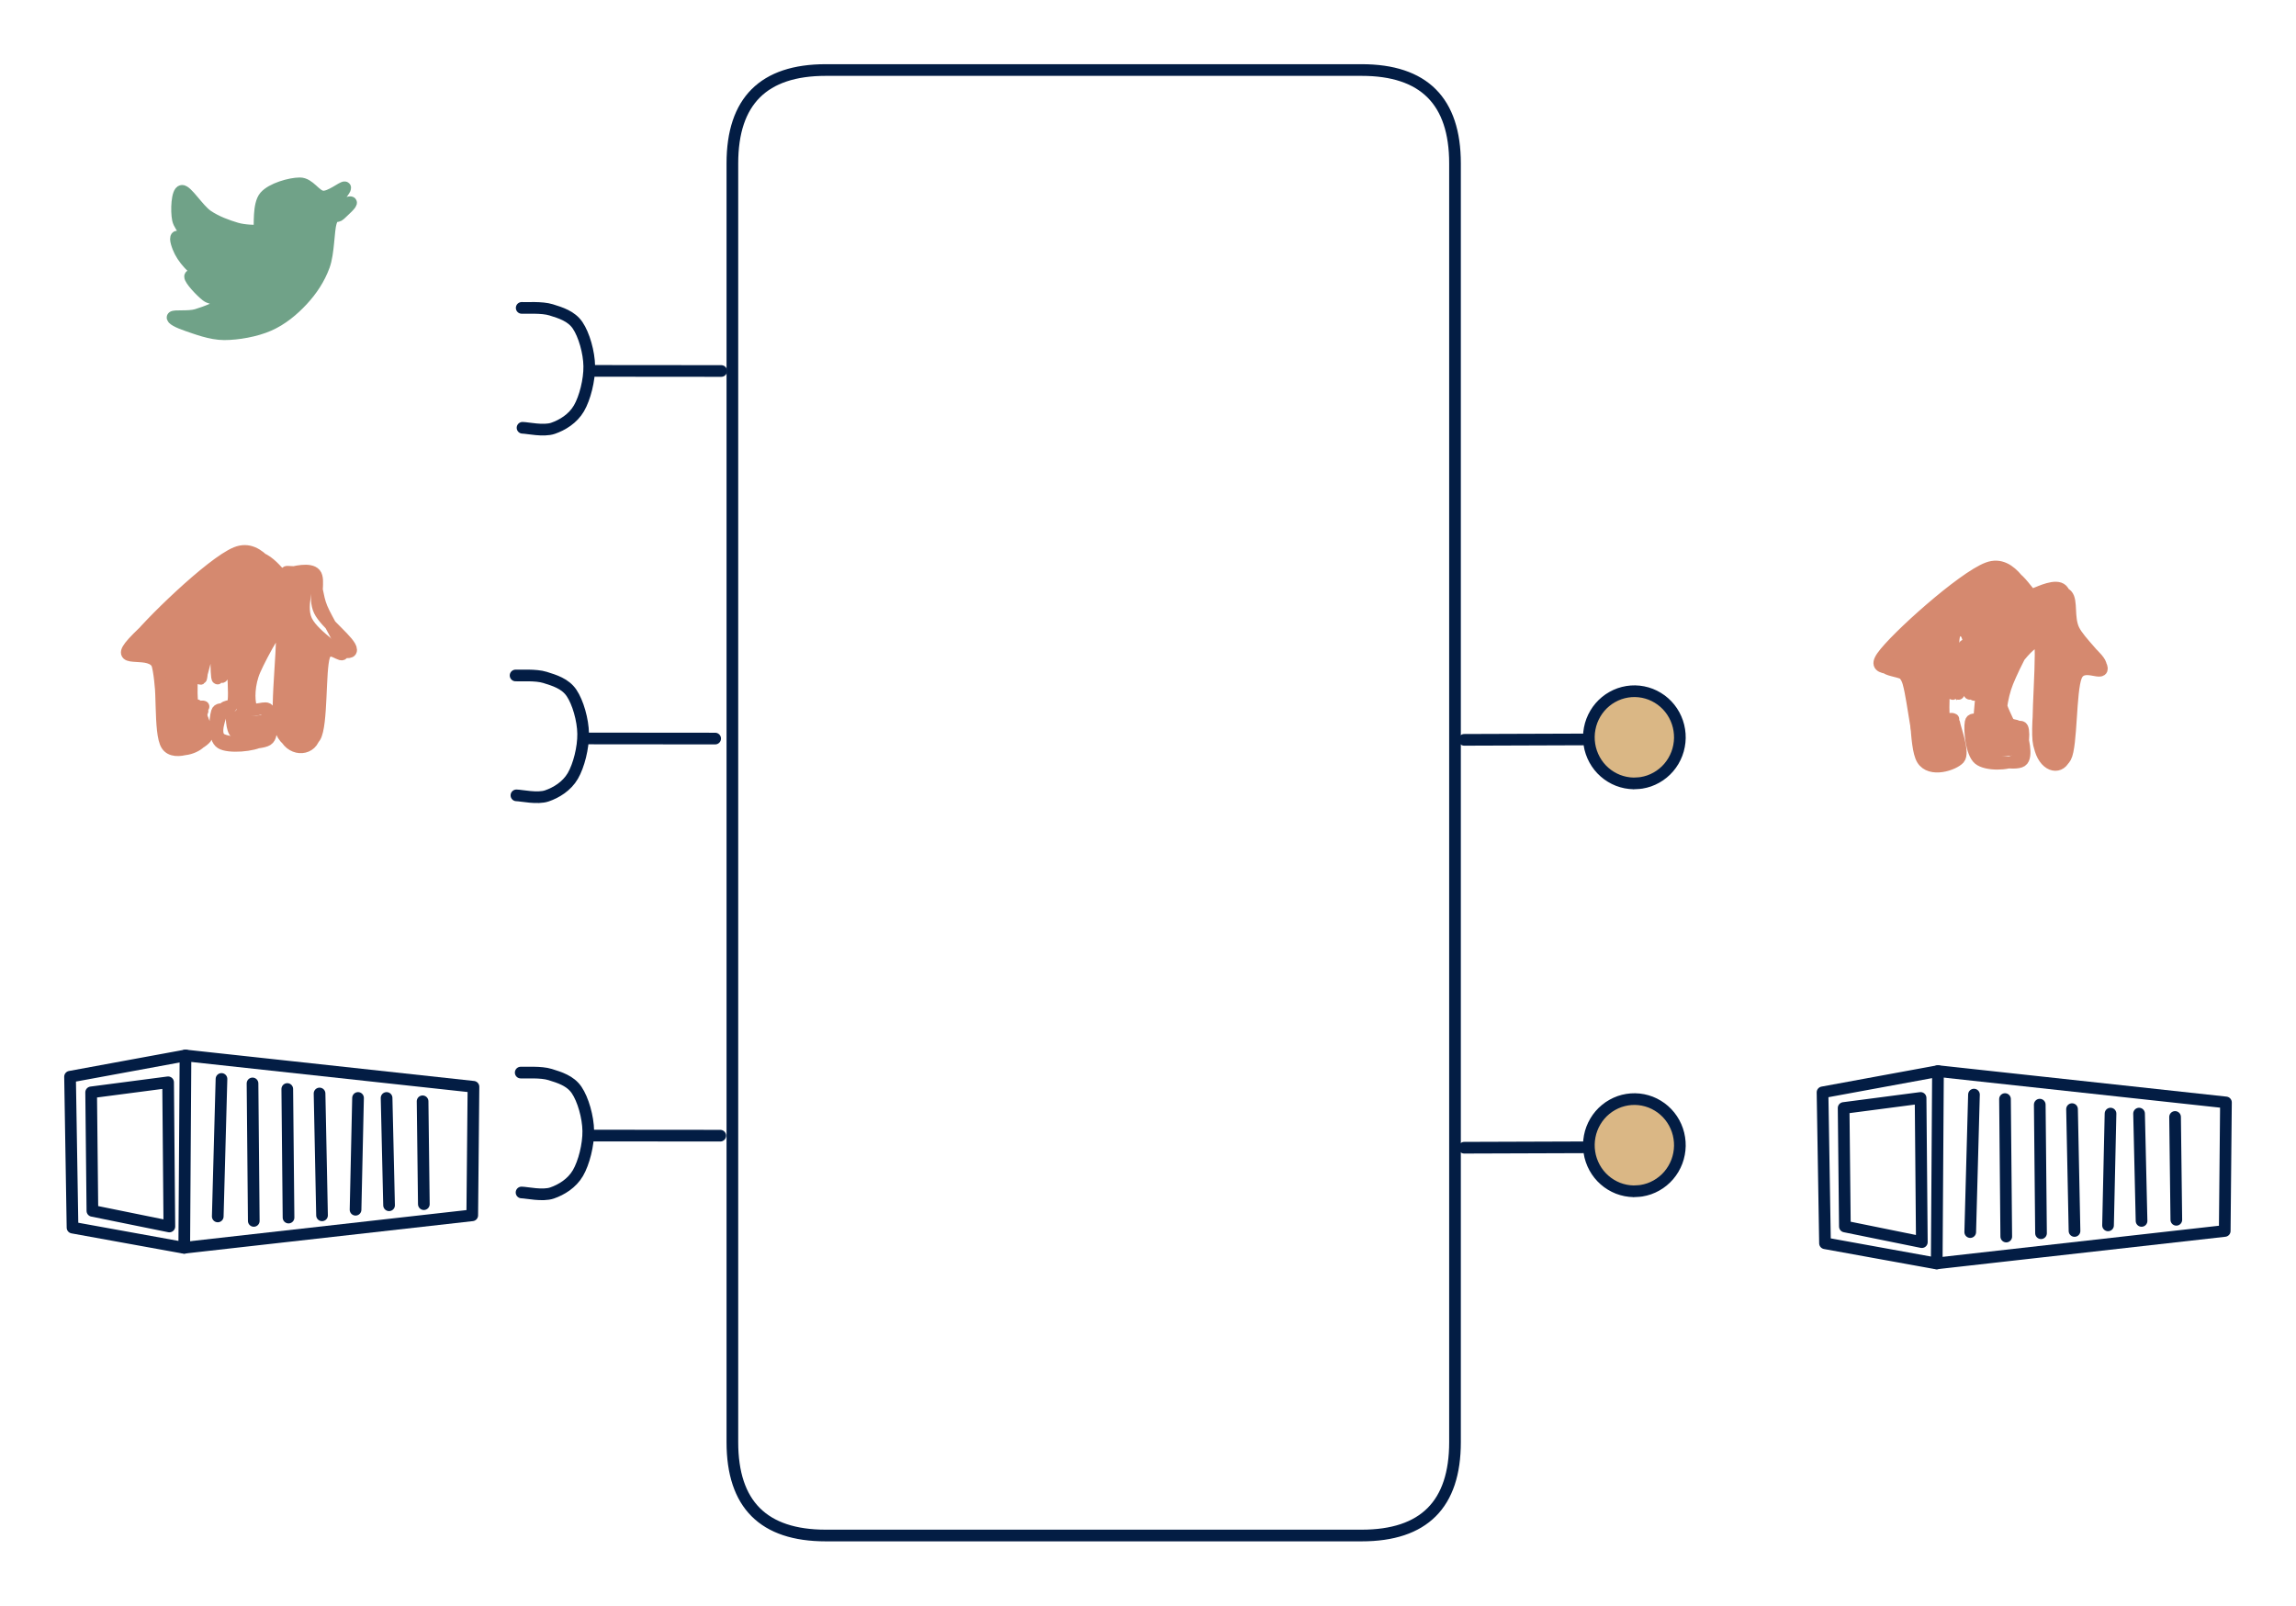
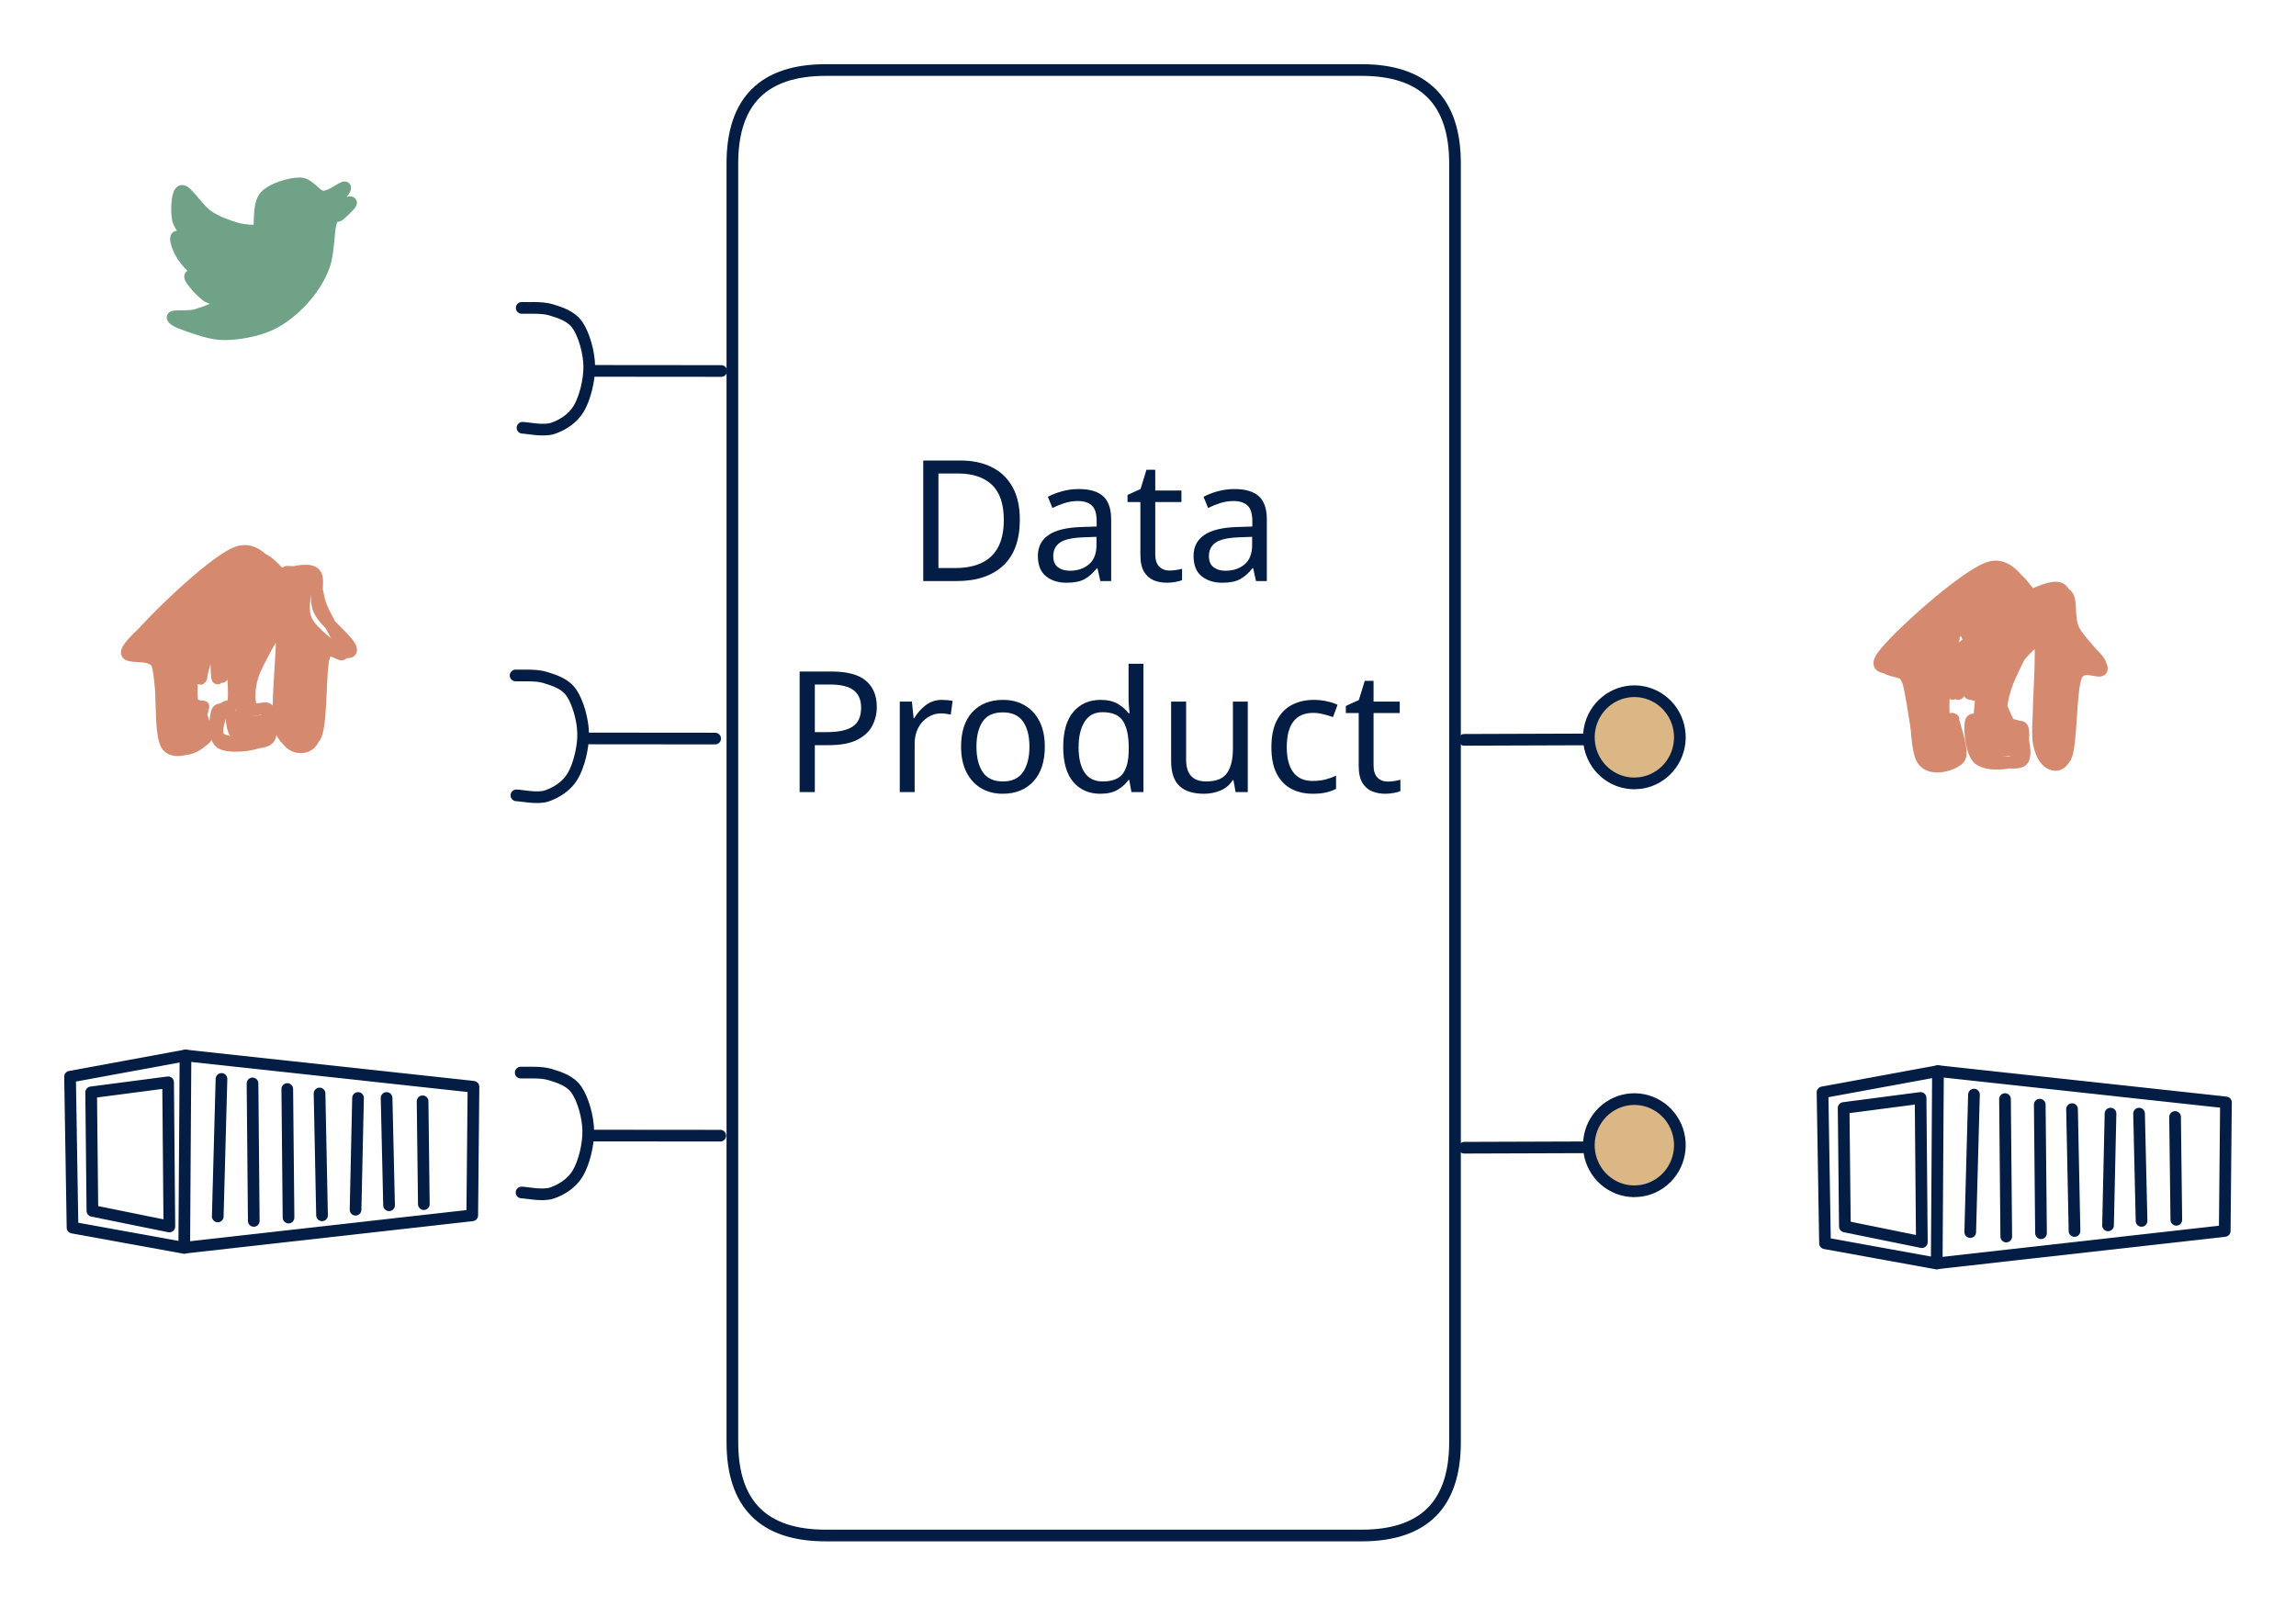
<svg xmlns="http://www.w3.org/2000/svg" version="1.1" viewBox="975.944 -14 786.733 550.24" width="786.733" height="550.24">
  <g stroke-linecap="round">
    <g transform="translate(1064.764 65.15759) rotate(0 0.8961443 9.527954)" fill-rule="evenodd">
      <path d="M0 0 C0.32 -1.97, -0.4 -9.07, 1.93 -11.8 C4.25 -14.52, 10.62 -16.33, 13.92 -16.33 C17.23 -16.33, 19.21 -12.02, 21.77 -11.8 C24.34 -11.57, 28.51 -15.15, 29.33 -14.97 C30.14 -14.8, 27.6 -11.95, 26.66 -10.74 C25.72 -9.53, 22.91 -7.86, 23.7 -7.71 C24.49 -7.56, 30.74 -10.18, 31.4 -9.83 C32.07 -9.48, 28.84 -6.73, 27.7 -5.6 C26.56 -4.46, 25.5 -5.95, 24.59 -3.02 C23.68 -0.1, 23.85 7.49, 22.22 11.95 C20.59 16.41, 17.97 20.34, 14.81 23.74 C11.65 27.15, 7.73 30.42, 3.26 32.36 C-1.21 34.31, -7.33 35.39, -12 35.39 C-16.66 35.39, -21.8 33.35, -24.74 32.36 C-27.67 31.38, -30.17 30.1, -29.63 29.49 C-29.08 28.89, -24.39 29.57, -21.48 28.74 C-18.57 27.9, -12.71 25.58, -12.15 24.5 C-11.58 23.42, -16.15 23.72, -18.07 22.23 C-20 20.74, -23.75 16.76, -23.7 15.58 C-23.65 14.39, -17.9 15.65, -17.78 15.12 C-17.65 14.59, -21.4 13.74, -22.96 12.4 C-24.51 11.07, -26.22 8.85, -27.11 7.11 C-28 5.37, -29.01 2.5, -28.29 1.97 C-27.58 1.44, -22.89 4.92, -22.81 3.93 C-22.74 2.95, -27.23 -0.98, -27.85 -3.93 C-28.46 -6.88, -28.19 -13.54, -26.51 -13.76 C-24.84 -13.99, -20.89 -7.44, -17.78 -5.29 C-14.66 -3.15, -10.81 -1.79, -7.85 -0.91 C-4.89 -0.03, -1.31 -0.15, 0 0" stroke="none" stroke-width="0" fill="#70a288" fill-rule="evenodd" />
      <path d="M0 0 C0.32 -1.97, -0.4 -9.07, 1.93 -11.8 C4.25 -14.52, 10.62 -16.33, 13.92 -16.33 C17.23 -16.33, 19.21 -12.02, 21.77 -11.8 C24.34 -11.57, 28.51 -15.15, 29.33 -14.97 C30.14 -14.8, 27.6 -11.95, 26.66 -10.74 C25.72 -9.53, 22.91 -7.86, 23.7 -7.71 C24.49 -7.56, 30.74 -10.18, 31.4 -9.83 C32.07 -9.48, 28.84 -6.73, 27.7 -5.6 C26.56 -4.46, 25.5 -5.95, 24.59 -3.02 C23.68 -0.1, 23.85 7.49, 22.22 11.95 C20.59 16.41, 17.97 20.34, 14.81 23.74 C11.65 27.15, 7.73 30.42, 3.26 32.36 C-1.21 34.31, -7.33 35.39, -12 35.39 C-16.66 35.39, -21.8 33.35, -24.74 32.36 C-27.67 31.38, -30.17 30.1, -29.63 29.49 C-29.08 28.89, -24.39 29.57, -21.48 28.74 C-18.57 27.9, -12.71 25.58, -12.15 24.5 C-11.58 23.42, -16.15 23.72, -18.07 22.23 C-20 20.74, -23.75 16.76, -23.7 15.58 C-23.65 14.39, -17.9 15.65, -17.78 15.12 C-17.65 14.59, -21.4 13.74, -22.96 12.4 C-24.51 11.07, -26.22 8.85, -27.11 7.11 C-28 5.37, -29.01 2.5, -28.29 1.97 C-27.58 1.44, -22.89 4.92, -22.81 3.93 C-22.74 2.95, -27.23 -0.98, -27.85 -3.93 C-28.46 -6.88, -28.19 -13.54, -26.51 -13.76 C-24.84 -13.99, -20.89 -7.44, -17.78 -5.29 C-14.66 -3.15, -10.81 -1.79, -7.85 -0.91 C-4.89 -0.03, -1.31 -0.15, 0 0 M0 0 C0.32 -1.97, -0.4 -9.07, 1.93 -11.8 C4.25 -14.52, 10.62 -16.33, 13.92 -16.33 C17.23 -16.33, 19.21 -12.02, 21.77 -11.8 C24.34 -11.57, 28.51 -15.15, 29.33 -14.97 C30.14 -14.8, 27.6 -11.95, 26.66 -10.74 C25.72 -9.53, 22.91 -7.86, 23.7 -7.71 C24.49 -7.56, 30.74 -10.18, 31.4 -9.83 C32.07 -9.48, 28.84 -6.73, 27.7 -5.6 C26.56 -4.46, 25.5 -5.95, 24.59 -3.02 C23.68 -0.1, 23.85 7.49, 22.22 11.95 C20.59 16.41, 17.97 20.34, 14.81 23.74 C11.65 27.15, 7.73 30.42, 3.26 32.36 C-1.21 34.31, -7.33 35.39, -12 35.39 C-16.66 35.39, -21.8 33.35, -24.74 32.36 C-27.67 31.38, -30.17 30.1, -29.63 29.49 C-29.08 28.89, -24.39 29.57, -21.48 28.74 C-18.57 27.9, -12.71 25.58, -12.15 24.5 C-11.58 23.42, -16.15 23.72, -18.07 22.23 C-20 20.74, -23.75 16.76, -23.7 15.58 C-23.65 14.39, -17.9 15.65, -17.78 15.12 C-17.65 14.59, -21.4 13.74, -22.96 12.4 C-24.51 11.07, -26.22 8.85, -27.11 7.11 C-28 5.37, -29.01 2.5, -28.29 1.97 C-27.58 1.44, -22.89 4.92, -22.81 3.93 C-22.74 2.95, -27.23 -0.98, -27.85 -3.93 C-28.46 -6.88, -28.19 -13.54, -26.51 -13.76 C-24.84 -13.99, -20.89 -7.44, -17.78 -5.29 C-14.66 -3.15, -10.81 -1.79, -7.85 -0.91 C-4.89 -0.03, -1.31 -0.15, 0 0" stroke="#70a288" stroke-width="4" fill="none" />
    </g>
  </g>
  <g stroke-linecap="round">
    <g transform="translate(1044.889 228.627) rotate(0 12.93604 -19.66729)" fill-rule="evenodd">
      <path d="M1.88 1.1 C1.83 2.62, 4.62 9.09, 2.04 10.8 C-0.53 12.51, -10.52 16.04, -13.58 11.36 C-16.64 6.67, -14.41 -11.81, -16.29 -17.29 C-18.18 -22.77, -29.35 -16.04, -24.92 -21.51 C-20.48 -26.98, 1.75 -46.19, 10.33 -50.08 C18.91 -53.98, 23.47 -45.82, 26.55 -44.89 C29.64 -43.97, 26.92 -44.48, 28.83 -44.53 C30.73 -44.59, 36.45 -47.54, 37.97 -45.25 C39.48 -42.95, 35.72 -35.3, 37.91 -30.76 C40.1 -26.23, 50.18 -20.07, 51.11 -18.05 C52.04 -16.03, 45.7 -23.11, 43.5 -18.64 C41.31 -14.16, 40.27 4.34, 37.96 8.79 C35.66 13.23, 31.33 14.03, 29.69 8.02 C28.04 2, 29.73 -23.74, 28.07 -27.31 C26.41 -30.87, 21.75 -18.2, 19.74 -13.39 C17.73 -8.58, 15.26 -1.1, 16.03 1.55 C16.81 4.2, 23.7 1.06, 24.38 2.51 C25.07 3.97, 22.52 9.09, 20.16 10.29 C17.79 11.5, 12.11 11.46, 10.18 9.76 C8.25 8.05, 8.21 1.79, 8.56 0.05 C8.91 -1.68, 12.2 3.65, 12.28 -0.67 C12.36 -4.99, 9.73 -24.28, 9.05 -25.87 C8.36 -27.45, 9.05 -9.68, 8.15 -10.19 C7.25 -10.7, 4.79 -29.06, 3.65 -28.94 C2.52 -28.82, 2.31 -9.77, 1.35 -9.47 C0.39 -9.17, -1.21 -28.44, -2.1 -27.13 C-2.99 -25.81, -4.24 -6.34, -3.97 -1.58 C-3.7 3.19, -1.54 0.85, -0.5 1.44" stroke="none" stroke-width="0" fill="#d5896f" fill-rule="evenodd" />
      <path d="M-0.02 0.07 C-0.28 2.19, 1.42 10.03, -0.46 11.95 C-2.33 13.86, -8.8 16.14, -11.26 11.56 C-13.73 6.98, -13.26 -9.95, -15.25 -15.53 C-17.24 -21.12, -27.72 -15.69, -23.19 -21.97 C-18.66 -28.25, 3.36 -49.72, 11.94 -53.21 C20.53 -56.7, 25.32 -44.1, 28.31 -42.91 C31.3 -41.73, 28.08 -45.58, 29.88 -46.09 C31.67 -46.6, 37.29 -48.1, 39.06 -45.98 C40.83 -43.86, 38.42 -37.72, 40.47 -33.37 C42.52 -29.02, 51.39 -22.59, 51.39 -19.9 C51.39 -17.21, 42.63 -22.37, 40.46 -17.23 C38.29 -12.09, 40.44 6.79, 38.36 10.93 C36.28 15.07, 29.39 14.36, 28 7.63 C26.6 0.9, 31.58 -25.98, 29.99 -29.43 C28.4 -32.88, 20.59 -17.91, 18.44 -13.08 C16.28 -8.24, 16.29 -2.73, 17.07 -0.43 C17.85 1.88, 22.5 -1.17, 23.12 0.76 C23.74 2.69, 23.52 9.27, 20.79 11.15 C18.06 13.04, 9.33 13.7, 6.76 12.07 C4.19 10.45, 4.65 3.83, 5.37 1.39 C6.09 -1.05, 10.5 2.43, 11.07 -2.57 C11.64 -7.56, 9.69 -27.32, 8.78 -28.57 C7.88 -29.82, 6.39 -10.44, 5.64 -10.08 C4.89 -9.72, 5.35 -26.4, 4.31 -26.39 C3.26 -26.39, 0.44 -9.88, -0.64 -10.05 C-1.71 -10.22, -1.74 -28.67, -2.15 -27.43 C-2.57 -26.19, -3.57 -7.35, -3.14 -2.6 C-2.71 2.15, -0.11 0.66, 0.45 1.06 M-1.48 -0.94 C-1.49 0.91, 3.37 7.95, 1.65 10.23 C-0.07 12.52, -9.04 16.93, -11.8 12.77 C-14.57 8.62, -12.82 -9.03, -14.93 -14.68 C-17.03 -20.34, -29.14 -15.08, -24.44 -21.15 C-19.74 -27.22, 4.34 -47.27, 13.27 -51.11 C22.2 -54.96, 26.43 -44.98, 29.13 -44.24 C31.83 -43.5, 27.98 -46.69, 29.46 -46.69 C30.94 -46.7, 36.04 -46.35, 38.01 -44.28 C39.99 -42.21, 39.57 -38.49, 41.33 -34.28 C43.08 -30.08, 48.43 -21.8, 48.57 -19.04 C48.71 -16.28, 43.75 -22.56, 42.15 -17.72 C40.56 -12.88, 41.51 5.86, 39 9.98 C36.48 14.11, 29.03 13.75, 27.06 7.04 C25.09 0.33, 29.01 -26.62, 27.18 -30.29 C25.35 -33.96, 17.97 -19.97, 16.1 -14.96 C14.24 -9.96, 14.99 -2.92, 15.99 -0.27 C16.98 2.37, 20.97 -0.96, 22.08 0.91 C23.19 2.78, 25.23 9.36, 22.67 10.98 C20.11 12.59, 9.28 12.29, 6.73 10.59 C4.17 8.88, 6.52 3.16, 7.36 0.75 C8.2 -1.66, 11.56 0.66, 11.77 -3.86 C11.99 -8.38, 9.43 -25.24, 8.65 -26.37 C7.86 -27.49, 8.06 -10.12, 7.06 -10.58 C6.06 -11.05, 3.84 -29.25, 2.64 -29.15 C1.45 -29.05, 0.47 -10.24, -0.11 -9.98 C-0.69 -9.73, -0.04 -28.67, -0.86 -27.62 C-1.69 -26.57, -5.33 -8.22, -5.06 -3.69 C-4.78 0.83, 0.22 -0.82, 0.79 -0.47" stroke="#d5896f" stroke-width="4" fill="none" />
    </g>
  </g>
  <g stroke-linecap="round">
    <g transform="translate(1007.175 360.368) rotate(0 13.39865 21.26245)">
      <path d="M0 0 C0.09 8.25, 0.17 16.51, 0.43 40.61 M0 0 C0.16 14.94, 0.31 29.88, 0.43 40.61 M0.43 40.61 C10.96 42.75, 21.49 44.89, 26.8 45.97 M0.43 40.61 C8.05 42.16, 15.68 43.71, 26.8 45.97 M26.8 45.97 C26.65 28.84, 26.5 11.72, 26.37 -3.45 M26.8 45.97 C26.7 34.54, 26.6 23.12, 26.37 -3.45 M26.37 -3.45 C18.96 -2.48, 11.54 -1.51, 0 0 M26.37 -3.45 C17.55 -2.29, 8.72 -1.14, 0 0" stroke="#031d44" stroke-width="4" fill="none" />
    </g>
  </g>
  <g stroke-linecap="round">
    <g transform="translate(999.9442 355.0045) rotate(0 19.77896 25.68963)">
      <path d="M0 0 C0.29 17.34, 0.57 34.68, 0.85 51.72 M0 0 C0.18 11.25, 0.37 22.49, 0.85 51.72 M0.85 51.72 C12.86 53.9, 24.88 56.07, 39.13 58.66 M0.85 51.72 C11.59 53.67, 22.32 55.61, 39.13 58.66 M39.13 58.66 C39.27 37.12, 39.41 15.58, 39.56 -7.28 M39.13 58.66 C39.28 35.8, 39.43 12.95, 39.56 -7.28 M39.56 -7.28 C29.05 -5.35, 18.55 -3.41, 0 0 M39.56 -7.28 C26.1 -4.8, 12.64 -2.33, 0 0" stroke="#031d44" stroke-width="4" fill="none" />
    </g>
  </g>
  <g stroke-linecap="round">
    <g transform="translate(1039.502 347.7255) rotate(0 49.12839 32.94722)">
      <path d="M0 0 C30.78 3.35, 61.56 6.69, 98.68 10.73 M0 0 C29.91 3.25, 59.83 6.5, 98.68 10.73 M98.68 10.73 C98.52 27.59, 98.36 44.45, 98.26 54.78 M98.68 10.73 C98.58 21.15, 98.48 31.57, 98.26 54.78 M98.26 54.78 C64.88 58.54, 31.49 62.3, -0.43 65.89 M98.26 54.78 C60.08 59.08, 21.91 63.38, -0.43 65.89" stroke="#031d44" stroke-width="4" fill="none" />
    </g>
  </g>
  <g stroke-linecap="round">
    <g transform="translate(1051.837 355.7707) rotate(0 -0.6380311 23.56109)">
      <path d="M0 0 C-0.43 15.77, -0.85 31.54, -1.28 47.12 M0 0 C-0.33 12.18, -0.66 24.37, -1.28 47.12" stroke="#031d44" stroke-width="4" fill="none" />
    </g>
  </g>
  <g stroke-linecap="round">
    <g transform="translate(1062.471 357.3031) rotate(0 0.212677 23.56109)">
      <path d="M0 0 C0.12 13.5, 0.24 26.99, 0.43 47.12 M0 0 C0.09 9.87, 0.18 19.74, 0.43 47.12" stroke="#031d44" stroke-width="4" fill="none" />
    </g>
  </g>
  <g stroke-linecap="round">
    <g transform="translate(1074.381 359.2187) rotate(0 0.212677 22.02866)">
      <path d="M0 0 C0.14 14.46, 0.28 28.93, 0.43 44.06 M0 0 C0.1 9.99, 0.19 19.98, 0.43 44.06" stroke="#031d44" stroke-width="4" fill="none" />
    </g>
  </g>
  <g stroke-linecap="round">
    <g transform="translate(1085.44 360.7511) rotate(0 0.4253541 20.87934)">
      <path d="M0 0 C0.34 16.56, 0.67 33.12, 0.85 41.76 M0 0 C0.24 11.68, 0.48 23.36, 0.85 41.76" stroke="#031d44" stroke-width="4" fill="none" />
    </g>
  </g>
  <g stroke-linecap="round">
    <g transform="translate(1098.626 362.2835) rotate(0 -0.4253541 19.15536)">
      <path d="M0 0 C-0.34 15.3, -0.68 30.6, -0.85 38.31 M0 0 C-0.25 11.08, -0.49 22.16, -0.85 38.31" stroke="#031d44" stroke-width="4" fill="none" />
    </g>
  </g>
  <g stroke-linecap="round">
    <g transform="translate(1108.41 362.2835) rotate(0 0.4253541 18.38914)">
      <path d="M0 0 C0.27 11.54, 0.53 23.08, 0.85 36.78 M0 0 C0.24 10.31, 0.48 20.63, 0.85 36.78" stroke="#031d44" stroke-width="4" fill="none" />
    </g>
  </g>
  <g stroke-linecap="round">
    <g transform="translate(1120.745 363.4328) rotate(0 0.212677 17.62293)">
      <path d="M0 0 C0.16 13.49, 0.33 26.98, 0.43 35.25 M0 0 C0.1 8.34, 0.2 16.68, 0.43 35.25" stroke="#031d44" stroke-width="4" fill="none" />
    </g>
  </g>
  <g stroke-linecap="round" transform="translate(1226.896 10) rotate(0 123.8051 251.1225)">
    <path d="M32 0 C98.92 0, 165.85 0, 215.61 0 M32 0 C102.33 0, 172.66 0, 215.61 0 M215.61 0 C236.94 0, 247.61 10.67, 247.61 32 M215.61 0 C236.94 0, 247.61 10.67, 247.61 32 M247.61 32 C247.61 148.38, 247.61 264.76, 247.61 470.24 M247.61 32 C247.61 181.13, 247.61 330.26, 247.61 470.24 M247.61 470.24 C247.61 491.58, 236.94 502.24, 215.61 502.24 M247.61 470.24 C247.61 491.58, 236.94 502.24, 215.61 502.24 M215.61 502.24 C167.31 502.24, 119.01 502.24, 32 502.24 M215.61 502.24 C175.09 502.24, 134.57 502.24, 32 502.24 M32 502.24 C10.67 502.24, 0 491.58, 0 470.24 M32 502.24 C10.67 502.24, 0 491.58, 0 470.24 M0 470.24 C0 355.38, 0 240.51, 0 32 M0 470.24 C0 314.6, 0 158.95, 0 32 M0 32 C0 10.67, 10.67 0, 32 0 M0 32 C0 10.67, 10.67 0, 32 0" stroke="#031d44" stroke-width="4" fill="none" />
  </g>
  <g stroke-linecap="round">
    <g transform="translate(1146.155 100.8198) rotate(269.5993 20.20242 11.50673)">
      <path d="M0 0 C-0.04 1.74, -1.34 7.21, -0.25 10.44 C0.83 13.66, 2.98 17.27, 6.52 19.37 C10.05 21.46, 16.21 23.05, 20.95 23.01 C25.69 22.98, 31.74 21.29, 34.97 19.13 C38.2 16.98, 39.33 13.27, 40.35 10.08 C41.37 6.89, 40.97 1.68, 41.09 0 M0 0 C-0.04 1.74, -1.34 7.21, -0.25 10.44 C0.83 13.66, 2.98 17.27, 6.52 19.37 C10.05 21.46, 16.21 23.05, 20.95 23.01 C25.69 22.98, 31.74 21.29, 34.97 19.13 C38.2 16.98, 39.33 13.27, 40.35 10.08 C41.37 6.89, 40.97 1.68, 41.09 0" stroke="#031d44" stroke-width="4" fill="none" />
    </g>
  </g>
  <g stroke-linecap="round">
    <g transform="translate(1201.061 90.92797) rotate(269.5993 -0.1761756 22.19813)">
      <path d="M0 0 C-0.06 7.4, -0.29 37, -0.35 44.4 M0 0 C-0.06 7.4, -0.29 37, -0.35 44.4" stroke="#031d44" stroke-width="4" fill="none" />
    </g>
  </g>
  <g stroke-linecap="round">
    <g transform="translate(1144.06 226.7918) rotate(269.5993 20.20242 11.50673)">
      <path d="M0 0 C-0.04 1.74, -1.34 7.21, -0.25 10.44 C0.83 13.66, 2.98 17.27, 6.52 19.37 C10.05 21.46, 16.21 23.05, 20.95 23.01 C25.69 22.98, 31.74 21.29, 34.97 19.13 C38.2 16.98, 39.33 13.27, 40.35 10.08 C41.37 6.89, 40.97 1.68, 41.09 0 M0 0 C-0.04 1.74, -1.34 7.21, -0.25 10.44 C0.83 13.66, 2.98 17.27, 6.52 19.37 C10.05 21.46, 16.21 23.05, 20.95 23.01 C25.69 22.98, 31.74 21.29, 34.97 19.13 C38.2 16.98, 39.33 13.27, 40.35 10.08 C41.37 6.89, 40.97 1.68, 41.09 0" stroke="#031d44" stroke-width="4" fill="none" />
    </g>
  </g>
  <g stroke-linecap="round">
    <g transform="translate(1198.966 216.9) rotate(269.5993 -0.1761756 22.19813)">
      <path d="M0 0 C-0.06 7.4, -0.29 37, -0.35 44.4 M0 0 C-0.06 7.4, -0.29 37, -0.35 44.4" stroke="#031d44" stroke-width="4" fill="none" />
    </g>
  </g>
  <g stroke-linecap="round">
    <g transform="translate(1145.816 362.8896) rotate(269.5993 20.20242 11.50673)">
      <path d="M0 0 C-0.04 1.74, -1.34 7.21, -0.25 10.44 C0.83 13.66, 2.98 17.27, 6.52 19.37 C10.05 21.46, 16.21 23.05, 20.95 23.01 C25.69 22.98, 31.74 21.29, 34.97 19.13 C38.2 16.98, 39.33 13.27, 40.35 10.08 C41.37 6.89, 40.97 1.68, 41.09 0 M0 0 C-0.04 1.74, -1.34 7.21, -0.25 10.44 C0.83 13.66, 2.98 17.27, 6.52 19.37 C10.05 21.46, 16.21 23.05, 20.95 23.01 C25.69 22.98, 31.74 21.29, 34.97 19.13 C38.2 16.98, 39.33 13.27, 40.35 10.08 C41.37 6.89, 40.97 1.68, 41.09 0" stroke="#031d44" stroke-width="4" fill="none" />
    </g>
  </g>
  <g stroke-linecap="round">
    <g transform="translate(1200.722 352.9978) rotate(269.5993 -0.1761756 22.19813)">
      <path d="M0 0 C-0.06 7.4, -0.29 37, -0.35 44.4 M0 0 C-0.06 7.4, -0.29 37, -0.35 44.4" stroke="#031d44" stroke-width="4" fill="none" />
    </g>
  </g>
  <g stroke-linecap="round">
    <g transform="translate(1497.574 219.1714) rotate(90.96151 0.4103828 20.31395)">
      <path d="M0 0 C0.14 6.77, 0.68 33.86, 0.82 40.63 M0 0 C0.14 6.77, 0.68 33.86, 0.82 40.63" stroke="#031d44" stroke-width="4" fill="none" />
    </g>
  </g>
  <g stroke-linecap="round" transform="translate(1520.164 223.0917) rotate(90.96151 15.79974 15.59455)">
    <path d="M31.6 15.59 C31.6 16.5, 31.52 17.41, 31.36 18.3 C31.2 19.19, 30.96 20.08, 30.65 20.93 C30.33 21.78, 29.94 22.61, 29.48 23.39 C29.03 24.17, 28.49 24.93, 27.9 25.62 C27.32 26.31, 26.66 26.96, 25.96 27.54 C25.26 28.12, 24.49 28.65, 23.7 29.1 C22.91 29.55, 22.06 29.94, 21.2 30.25 C20.34 30.56, 19.44 30.8, 18.54 30.95 C17.64 31.11, 16.71 31.19, 15.8 31.19 C14.89 31.19, 13.96 31.11, 13.06 30.95 C12.16 30.8, 11.26 30.56, 10.4 30.25 C9.54 29.94, 8.69 29.55, 7.9 29.1 C7.11 28.65, 6.34 28.12, 5.64 27.54 C4.94 26.96, 4.28 26.31, 3.7 25.62 C3.11 24.93, 2.57 24.17, 2.12 23.39 C1.66 22.61, 1.27 21.78, 0.95 20.93 C0.64 20.08, 0.4 19.19, 0.24 18.3 C0.08 17.41, 0 16.5, 0 15.59 C0 14.69, 0.08 13.78, 0.24 12.89 C0.4 12, 0.64 11.11, 0.95 10.26 C1.27 9.41, 1.66 8.58, 2.12 7.8 C2.57 7.02, 3.11 6.26, 3.7 5.57 C4.28 4.88, 4.94 4.23, 5.64 3.65 C6.34 3.07, 7.11 2.54, 7.9 2.09 C8.69 1.64, 9.54 1.25, 10.4 0.94 C11.26 0.63, 12.16 0.39, 13.06 0.24 C13.96 0.08, 14.89 0, 15.8 0 C16.71 0, 17.64 0.08, 18.54 0.24 C19.44 0.39, 20.34 0.63, 21.2 0.94 C22.06 1.25, 22.91 1.64, 23.7 2.09 C24.49 2.54, 25.26 3.07, 25.96 3.65 C26.66 4.23, 27.32 4.88, 27.9 5.57 C28.49 6.26, 29.03 7.02, 29.48 7.8 C29.94 8.58, 30.33 9.41, 30.65 10.26 C30.96 11.11, 31.2 12, 31.36 12.89 C31.52 13.78, 31.56 15.14, 31.6 15.59 C31.64 16.05, 31.64 15.14, 31.6 15.59" stroke="none" stroke-width="0" fill="#dab785" />
    <path d="M31.6 15.59 C31.6 16.5, 31.52 17.41, 31.36 18.3 C31.2 19.19, 30.96 20.08, 30.65 20.93 C30.33 21.78, 29.94 22.61, 29.48 23.39 C29.03 24.17, 28.49 24.93, 27.9 25.62 C27.32 26.31, 26.66 26.96, 25.96 27.54 C25.26 28.12, 24.49 28.65, 23.7 29.1 C22.91 29.55, 22.06 29.94, 21.2 30.25 C20.34 30.56, 19.44 30.8, 18.54 30.95 C17.64 31.11, 16.71 31.19, 15.8 31.19 C14.89 31.19, 13.96 31.11, 13.06 30.95 C12.16 30.8, 11.26 30.56, 10.4 30.25 C9.54 29.94, 8.69 29.55, 7.9 29.1 C7.11 28.65, 6.34 28.12, 5.64 27.54 C4.94 26.96, 4.28 26.31, 3.7 25.62 C3.11 24.93, 2.57 24.17, 2.12 23.39 C1.66 22.61, 1.27 21.78, 0.95 20.93 C0.64 20.08, 0.4 19.19, 0.24 18.3 C0.08 17.41, 0 16.5, 0 15.59 C0 14.69, 0.08 13.78, 0.24 12.89 C0.4 12, 0.64 11.11, 0.95 10.26 C1.27 9.41, 1.66 8.58, 2.12 7.8 C2.57 7.02, 3.11 6.26, 3.7 5.57 C4.28 4.88, 4.94 4.23, 5.64 3.65 C6.34 3.07, 7.11 2.54, 7.9 2.09 C8.69 1.64, 9.54 1.25, 10.4 0.94 C11.26 0.63, 12.16 0.39, 13.06 0.24 C13.96 0.08, 14.89 0, 15.8 0 C16.71 0, 17.64 0.08, 18.54 0.24 C19.44 0.39, 20.34 0.63, 21.2 0.94 C22.06 1.25, 22.91 1.64, 23.7 2.09 C24.49 2.54, 25.26 3.07, 25.96 3.65 C26.66 4.23, 27.32 4.88, 27.9 5.57 C28.49 6.26, 29.03 7.02, 29.48 7.8 C29.94 8.58, 30.33 9.41, 30.65 10.26 C30.96 11.11, 31.2 12, 31.36 12.89 C31.52 13.78, 31.56 15.14, 31.6 15.59 C31.64 16.05, 31.64 15.14, 31.6 15.59" stroke="#031d44" stroke-width="4" fill="none" />
  </g>
  <g stroke-linecap="round">
    <g transform="translate(1497.574 358.957) rotate(90.96151 0.4103828 20.31395)">
      <path d="M0 0 C0.14 6.77, 0.68 33.86, 0.82 40.63 M0 0 C0.14 6.77, 0.68 33.86, 0.82 40.63" stroke="#031d44" stroke-width="4" fill="none" />
    </g>
  </g>
  <g stroke-linecap="round" transform="translate(1520.164 362.8773) rotate(90.96151 15.79974 15.59455)">
    <path d="M31.6 15.59 C31.6 16.5, 31.52 17.41, 31.36 18.3 C31.2 19.19, 30.96 20.08, 30.65 20.93 C30.33 21.78, 29.94 22.61, 29.48 23.39 C29.03 24.17, 28.49 24.93, 27.9 25.62 C27.32 26.31, 26.66 26.96, 25.96 27.54 C25.26 28.12, 24.49 28.65, 23.7 29.1 C22.91 29.55, 22.06 29.94, 21.2 30.25 C20.34 30.56, 19.44 30.8, 18.54 30.95 C17.64 31.11, 16.71 31.19, 15.8 31.19 C14.89 31.19, 13.96 31.11, 13.06 30.95 C12.16 30.8, 11.26 30.56, 10.4 30.25 C9.54 29.94, 8.69 29.55, 7.9 29.1 C7.11 28.65, 6.34 28.12, 5.64 27.54 C4.94 26.96, 4.28 26.31, 3.7 25.62 C3.11 24.93, 2.57 24.17, 2.12 23.39 C1.66 22.61, 1.27 21.78, 0.95 20.93 C0.64 20.08, 0.4 19.19, 0.24 18.3 C0.08 17.41, 0 16.5, 0 15.59 C0 14.69, 0.08 13.78, 0.24 12.89 C0.4 12, 0.64 11.11, 0.95 10.26 C1.27 9.41, 1.66 8.58, 2.12 7.8 C2.57 7.02, 3.11 6.26, 3.7 5.57 C4.28 4.88, 4.94 4.23, 5.64 3.65 C6.34 3.07, 7.11 2.54, 7.9 2.09 C8.69 1.64, 9.54 1.25, 10.4 0.94 C11.26 0.63, 12.16 0.39, 13.06 0.24 C13.96 0.08, 14.89 0, 15.8 0 C16.71 0, 17.64 0.08, 18.54 0.24 C19.44 0.39, 20.34 0.63, 21.2 0.94 C22.06 1.25, 22.91 1.64, 23.7 2.09 C24.49 2.54, 25.26 3.07, 25.96 3.65 C26.66 4.23, 27.32 4.88, 27.9 5.57 C28.49 6.26, 29.03 7.02, 29.48 7.8 C29.94 8.58, 30.33 9.41, 30.65 10.26 C30.96 11.11, 31.2 12, 31.36 12.89 C31.52 13.78, 31.56 15.14, 31.6 15.59 C31.64 16.05, 31.64 15.14, 31.6 15.59" stroke="none" stroke-width="0" fill="#dab785" />
    <path d="M31.6 15.59 C31.6 16.5, 31.52 17.41, 31.36 18.3 C31.2 19.19, 30.96 20.08, 30.65 20.93 C30.33 21.78, 29.94 22.61, 29.48 23.39 C29.03 24.17, 28.49 24.93, 27.9 25.62 C27.32 26.31, 26.66 26.96, 25.96 27.54 C25.26 28.12, 24.49 28.65, 23.7 29.1 C22.91 29.55, 22.06 29.94, 21.2 30.25 C20.34 30.56, 19.44 30.8, 18.54 30.95 C17.64 31.11, 16.71 31.19, 15.8 31.19 C14.89 31.19, 13.96 31.11, 13.06 30.95 C12.16 30.8, 11.26 30.56, 10.4 30.25 C9.54 29.94, 8.69 29.55, 7.9 29.1 C7.11 28.65, 6.34 28.12, 5.64 27.54 C4.94 26.96, 4.28 26.31, 3.7 25.62 C3.11 24.93, 2.57 24.17, 2.12 23.39 C1.66 22.61, 1.27 21.78, 0.95 20.93 C0.64 20.08, 0.4 19.19, 0.24 18.3 C0.08 17.41, 0 16.5, 0 15.59 C0 14.69, 0.08 13.78, 0.24 12.89 C0.4 12, 0.64 11.11, 0.95 10.26 C1.27 9.41, 1.66 8.58, 2.12 7.8 C2.57 7.02, 3.11 6.26, 3.7 5.57 C4.28 4.88, 4.94 4.23, 5.64 3.65 C6.34 3.07, 7.11 2.54, 7.9 2.09 C8.69 1.64, 9.54 1.25, 10.4 0.94 C11.26 0.63, 12.16 0.39, 13.06 0.24 C13.96 0.08, 14.89 0, 15.8 0 C16.71 0, 17.64 0.08, 18.54 0.24 C19.44 0.39, 20.34 0.63, 21.2 0.94 C22.06 1.25, 22.91 1.64, 23.7 2.09 C24.49 2.54, 25.26 3.07, 25.96 3.65 C26.66 4.23, 27.32 4.88, 27.9 5.57 C28.49 6.26, 29.03 7.02, 29.48 7.8 C29.94 8.58, 30.33 9.41, 30.65 10.26 C30.96 11.11, 31.2 12, 31.36 12.89 C31.52 13.78, 31.56 15.14, 31.6 15.59 C31.64 16.05, 31.64 15.14, 31.6 15.59" stroke="#031d44" stroke-width="4" fill="none" />
  </g>
  <g stroke-linecap="round">
    <g transform="translate(1645.384 233.9873) rotate(0 12.64639 -19.54798)" fill-rule="evenodd">
      <path d="M2.27 1.99 C2.41 3.52, 2.61 8.84, 0.31 10.62 C-1.99 12.4, -8.56 16.69, -11.53 12.67 C-14.49 8.66, -15.7 -7.27, -17.47 -13.47 C-19.23 -19.67, -27.41 -18.15, -22.11 -24.53 C-16.82 -30.9, 6.2 -48.67, 14.28 -51.73 C22.36 -54.79, 24.29 -44.18, 26.37 -42.88 C28.46 -41.58, 25.06 -43.95, 26.8 -43.94 C28.54 -43.94, 34.45 -44.98, 36.84 -42.85 C39.22 -40.73, 38.78 -35.32, 41.09 -31.18 C43.4 -27.04, 50.86 -20.18, 50.69 -18.04 C50.52 -15.9, 42.12 -23.31, 40.06 -18.36 C38 -13.4, 40.4 7.43, 38.33 11.67 C36.26 15.91, 28.78 13.47, 27.62 7.08 C26.46 0.7, 33.28 -22.97, 31.39 -26.64 C29.5 -30.31, 18.93 -19.45, 16.29 -14.94 C13.65 -10.42, 14.18 -1.99, 15.53 0.46 C16.88 2.92, 23.07 -1.78, 24.38 -0.22 C25.69 1.34, 25.77 8.09, 23.39 9.83 C21.02 11.57, 12.9 11.73, 10.14 10.23 C7.38 8.72, 7.02 2.68, 6.82 0.79 C6.62 -1.1, 8.36 3.81, 8.95 -1.12 C9.54 -6.05, 10.68 -26.78, 10.37 -28.79 C10.07 -30.8, 8.46 -13.01, 7.12 -13.2 C5.77 -13.39, 3.28 -30.78, 2.27 -29.92 C1.27 -29.06, 1.89 -8.27, 1.09 -8.03 C0.29 -7.79, -1.77 -29.26, -2.53 -28.47 C-3.3 -27.68, -4.27 -8.14, -3.5 -3.3 C-2.73 1.53, 1.7 -0.08, 2.08 0.56" stroke="none" stroke-width="0" fill="#d5896f" fill-rule="evenodd" />
      <path d="M0.21 -0.16 C0.45 1.66, 3.7 9.93, 1.87 12.01 C0.04 14.08, -7.99 16.83, -10.76 12.29 C-13.53 7.75, -12.44 -9.35, -14.73 -15.23 C-17.03 -21.1, -28.93 -16.62, -24.53 -22.97 C-20.13 -29.32, 3.02 -50.1, 11.66 -53.32 C20.31 -56.55, 24.63 -43.79, 27.33 -42.33 C30.03 -40.86, 26.21 -43.96, 27.85 -44.54 C29.49 -45.13, 35.09 -47.94, 37.17 -45.85 C39.26 -43.75, 38.15 -36.31, 40.36 -31.97 C42.57 -27.63, 50.45 -22.45, 50.45 -19.83 C50.45 -17.21, 42.44 -21.55, 40.36 -16.25 C38.27 -10.95, 39.76 7.97, 37.94 11.95 C36.11 15.93, 30.86 14.63, 29.4 7.64 C27.95 0.64, 31 -26.36, 29.18 -30.01 C27.36 -33.66, 20.64 -19.5, 18.49 -14.26 C16.34 -9.01, 15.45 -1.17, 16.3 1.45 C17.14 4.08, 22.76 -0.33, 23.58 1.5 C24.39 3.32, 23.68 10.62, 21.19 12.4 C18.69 14.18, 11.15 14.32, 8.59 12.18 C6.02 10.03, 5.32 2.14, 5.8 -0.48 C6.28 -3.1, 10.77 0.98, 11.47 -3.54 C12.18 -8.06, 10.77 -26.54, 10.03 -27.59 C9.29 -28.64, 8.09 -9.97, 7.03 -9.83 C5.97 -9.7, 4.59 -26.74, 3.68 -26.79 C2.77 -26.84, 2.51 -9.86, 1.59 -10.16 C0.67 -10.46, -1 -29.76, -1.83 -28.59 C-2.67 -27.41, -3.7 -7.95, -3.42 -3.12 C-3.13 1.71, -0.69 -0.3, -0.13 0.39 M-1.13 -1.29 C-0.99 0.72, 3.19 8.4, 1.54 10.32 C-0.11 12.24, -8.43 14.32, -11.04 10.23 C-13.66 6.14, -12.18 -8.73, -14.14 -14.22 C-16.11 -19.7, -27.33 -16.51, -22.83 -22.68 C-18.34 -28.86, 4.43 -47.84, 12.84 -51.28 C21.25 -54.72, 24.77 -44.5, 27.64 -43.35 C30.5 -42.19, 28.16 -44.21, 30.02 -44.34 C31.88 -44.46, 36.94 -46.1, 38.79 -44.07 C40.65 -42.04, 39.15 -36.34, 41.15 -32.15 C43.15 -27.96, 50.65 -21.59, 50.79 -18.93 C50.93 -16.28, 44.06 -21.31, 41.99 -16.23 C39.91 -11.15, 40.48 7.66, 38.35 11.54 C36.22 15.42, 30.67 13.56, 29.21 7.05 C27.75 0.54, 31.78 -24.16, 29.61 -27.52 C27.44 -30.88, 18.04 -17.51, 16.19 -13.1 C14.33 -8.69, 17.37 -3.59, 18.46 -1.06 C19.56 1.46, 21.97 -0.28, 22.77 2.04 C23.57 4.36, 25.48 11.42, 23.27 12.87 C21.06 14.32, 12.06 12.63, 9.51 10.74 C6.97 8.86, 8.15 3.63, 8.02 1.56 C7.89 -0.51, 8.3 3.33, 8.73 -1.68 C9.15 -6.7, 11.08 -27.12, 10.55 -28.54 C10.02 -29.96, 6.39 -10.61, 5.52 -10.2 C4.65 -9.79, 6.32 -26.1, 5.34 -26.09 C4.36 -26.08, 0.58 -9.6, -0.37 -10.15 C-1.33 -10.7, 0.48 -30.33, -0.37 -29.38 C-1.22 -28.44, -5.53 -9.13, -5.48 -4.48 C-5.43 0.16, -1.27 -2.28, -0.1 -1.5" stroke="#d5896f" stroke-width="4" fill="none" />
    </g>
  </g>
  <g stroke-linecap="round">
    <g transform="translate(1607.67 365.7283) rotate(0 13.39865 21.26245)">
      <path d="M0 0 C0.17 16.14, 0.34 32.27, 0.43 40.61 M0 0 C0.12 11.53, 0.24 23.06, 0.43 40.61 M0.43 40.61 C6.81 41.91, 13.19 43.21, 26.8 45.97 M0.43 40.61 C10.2 42.6, 19.97 44.58, 26.8 45.97 M26.8 45.97 C26.65 28.62, 26.5 11.27, 26.37 -3.45 M26.8 45.97 C26.65 29.43, 26.51 12.88, 26.37 -3.45 M26.37 -3.45 C16.21 -2.12, 6.05 -0.79, 0 0 M26.37 -3.45 C17.79 -2.33, 9.2 -1.2, 0 0" stroke="#031d44" stroke-width="4" fill="none" />
    </g>
  </g>
  <g stroke-linecap="round">
    <g transform="translate(1600.439 360.3648) rotate(0 19.77896 25.68963)">
      <path d="M0 0 C0.32 19.49, 0.64 38.99, 0.85 51.72 M0 0 C0.18 10.78, 0.35 21.56, 0.85 51.72 M0.85 51.72 C12.51 53.83, 24.16 55.94, 39.13 58.66 M0.85 51.72 C14.85 54.26, 28.85 56.79, 39.13 58.66 M39.13 58.66 C39.24 41.38, 39.36 24.09, 39.56 -7.28 M39.13 58.66 C39.28 35.24, 39.43 11.82, 39.56 -7.28 M39.56 -7.28 C24.46 -4.5, 9.36 -1.72, 0 0 M39.56 -7.28 C29.91 -5.5, 20.26 -3.73, 0 0" stroke="#031d44" stroke-width="4" fill="none" />
    </g>
  </g>
  <g stroke-linecap="round">
    <g transform="translate(1639.997 353.0857) rotate(0 49.12839 32.94722)">
      <path d="M0 0 C35 3.8, 70.01 7.61, 98.68 10.73 M0 0 C34.73 3.77, 69.45 7.55, 98.68 10.73 M98.68 10.73 C98.55 24.13, 98.42 37.53, 98.26 54.78 M98.68 10.73 C98.58 21.18, 98.48 31.63, 98.26 54.78 M98.26 54.78 C61.14 58.96, 24.03 63.14, -0.43 65.89 M98.26 54.78 C75.44 57.35, 52.63 59.92, -0.43 65.89" stroke="#031d44" stroke-width="4" fill="none" />
    </g>
  </g>
  <g stroke-linecap="round">
    <g transform="translate(1652.332 361.131) rotate(0 -0.6380311 23.56109)">
      <path d="M0 0 C-0.28 10.49, -0.57 20.97, -1.28 47.12 M0 0 C-0.49 18.26, -0.99 36.51, -1.28 47.12" stroke="#031d44" stroke-width="4" fill="none" />
    </g>
  </g>
  <g stroke-linecap="round">
    <g transform="translate(1662.966 362.6634) rotate(0 0.212677 23.56109)">
      <path d="M0 0 C0.11 12.4, 0.22 24.79, 0.43 47.12 M0 0 C0.09 10.4, 0.19 20.8, 0.43 47.12" stroke="#031d44" stroke-width="4" fill="none" />
    </g>
  </g>
  <g stroke-linecap="round">
    <g transform="translate(1674.876 364.579) rotate(0 0.212677 22.02866)">
      <path d="M0 0 C0.1 10.86, 0.21 21.72, 0.43 44.06 M0 0 C0.15 15.12, 0.29 30.25, 0.43 44.06" stroke="#031d44" stroke-width="4" fill="none" />
    </g>
  </g>
  <g stroke-linecap="round">
    <g transform="translate(1685.935 366.1114) rotate(0 0.4253541 20.87934)">
      <path d="M0 0 C0.19 9.5, 0.39 19, 0.85 41.76 M0 0 C0.24 11.93, 0.49 23.86, 0.85 41.76" stroke="#031d44" stroke-width="4" fill="none" />
    </g>
  </g>
  <g stroke-linecap="round">
    <g transform="translate(1699.121 367.6438) rotate(0 -0.4253541 19.15536)">
      <path d="M0 0 C-0.21 9.27, -0.41 18.54, -0.85 38.31 M0 0 C-0.32 14.19, -0.63 28.39, -0.85 38.31" stroke="#031d44" stroke-width="4" fill="none" />
    </g>
  </g>
  <g stroke-linecap="round">
    <g transform="translate(1708.904 367.6438) rotate(0 0.4253541 18.38914)">
      <path d="M0 0 C0.26 11.2, 0.52 22.4, 0.85 36.78 M0 0 C0.31 13.45, 0.62 26.89, 0.85 36.78" stroke="#031d44" stroke-width="4" fill="none" />
    </g>
  </g>
  <g stroke-linecap="round">
    <g transform="translate(1721.239 368.7931) rotate(0 0.212677 17.62293)">
      <path d="M0 0 C0.13 10.72, 0.26 21.44, 0.43 35.25 M0 0 C0.1 8.36, 0.2 16.72, 0.43 35.25" stroke="#031d44" stroke-width="4" fill="none" />
    </g>
  </g>
+   <text x="1350.701" y="185.130" font-family="Excalifont, Xiaolai, sans-serif, Segoe UI Emoji" font-size="57.854px" fill="#031d44" text-anchor="middle" style="white-space: pre;" direction="ltr" dominant-baseline="alphabetic">Data </text>
+   <text x="1350.701" y="257.450" font-family="Excalifont, Xiaolai, sans-serif, Segoe UI Emoji" font-size="57.854px" fill="#031d44" text-anchor="middle" style="white-space: pre;" direction="ltr" dominant-baseline="alphabetic">Product</text>
</svg>
